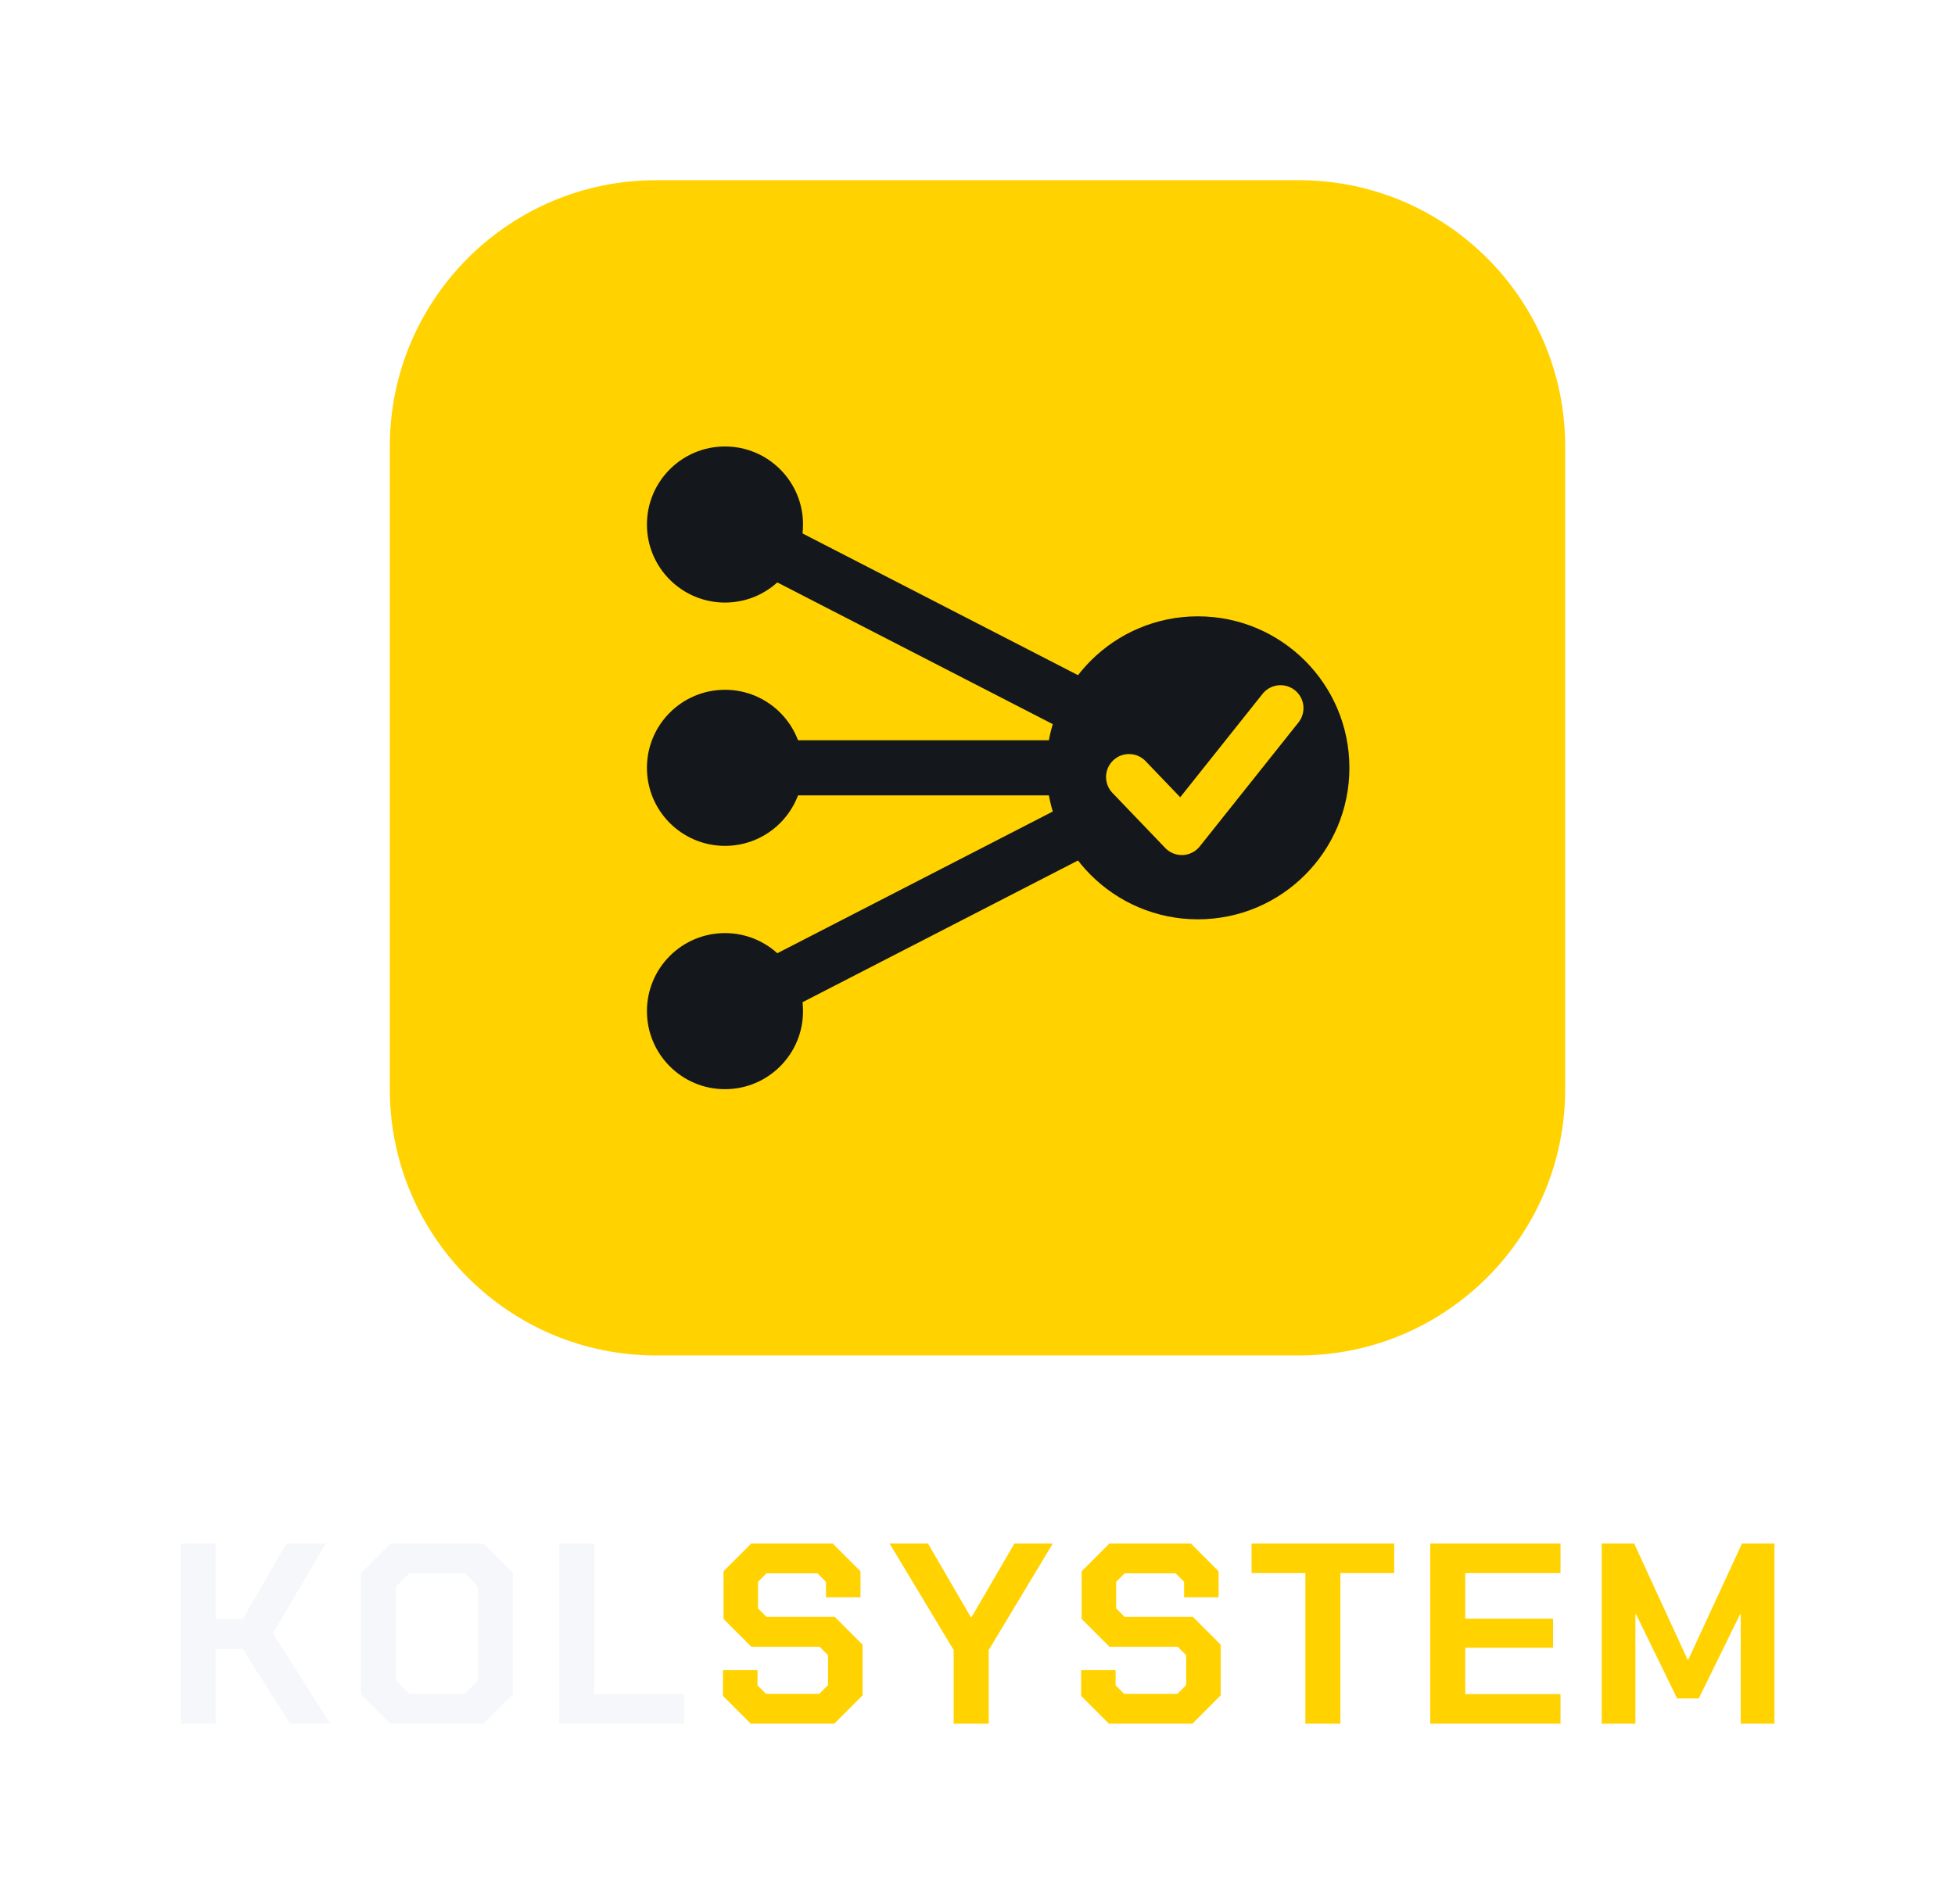
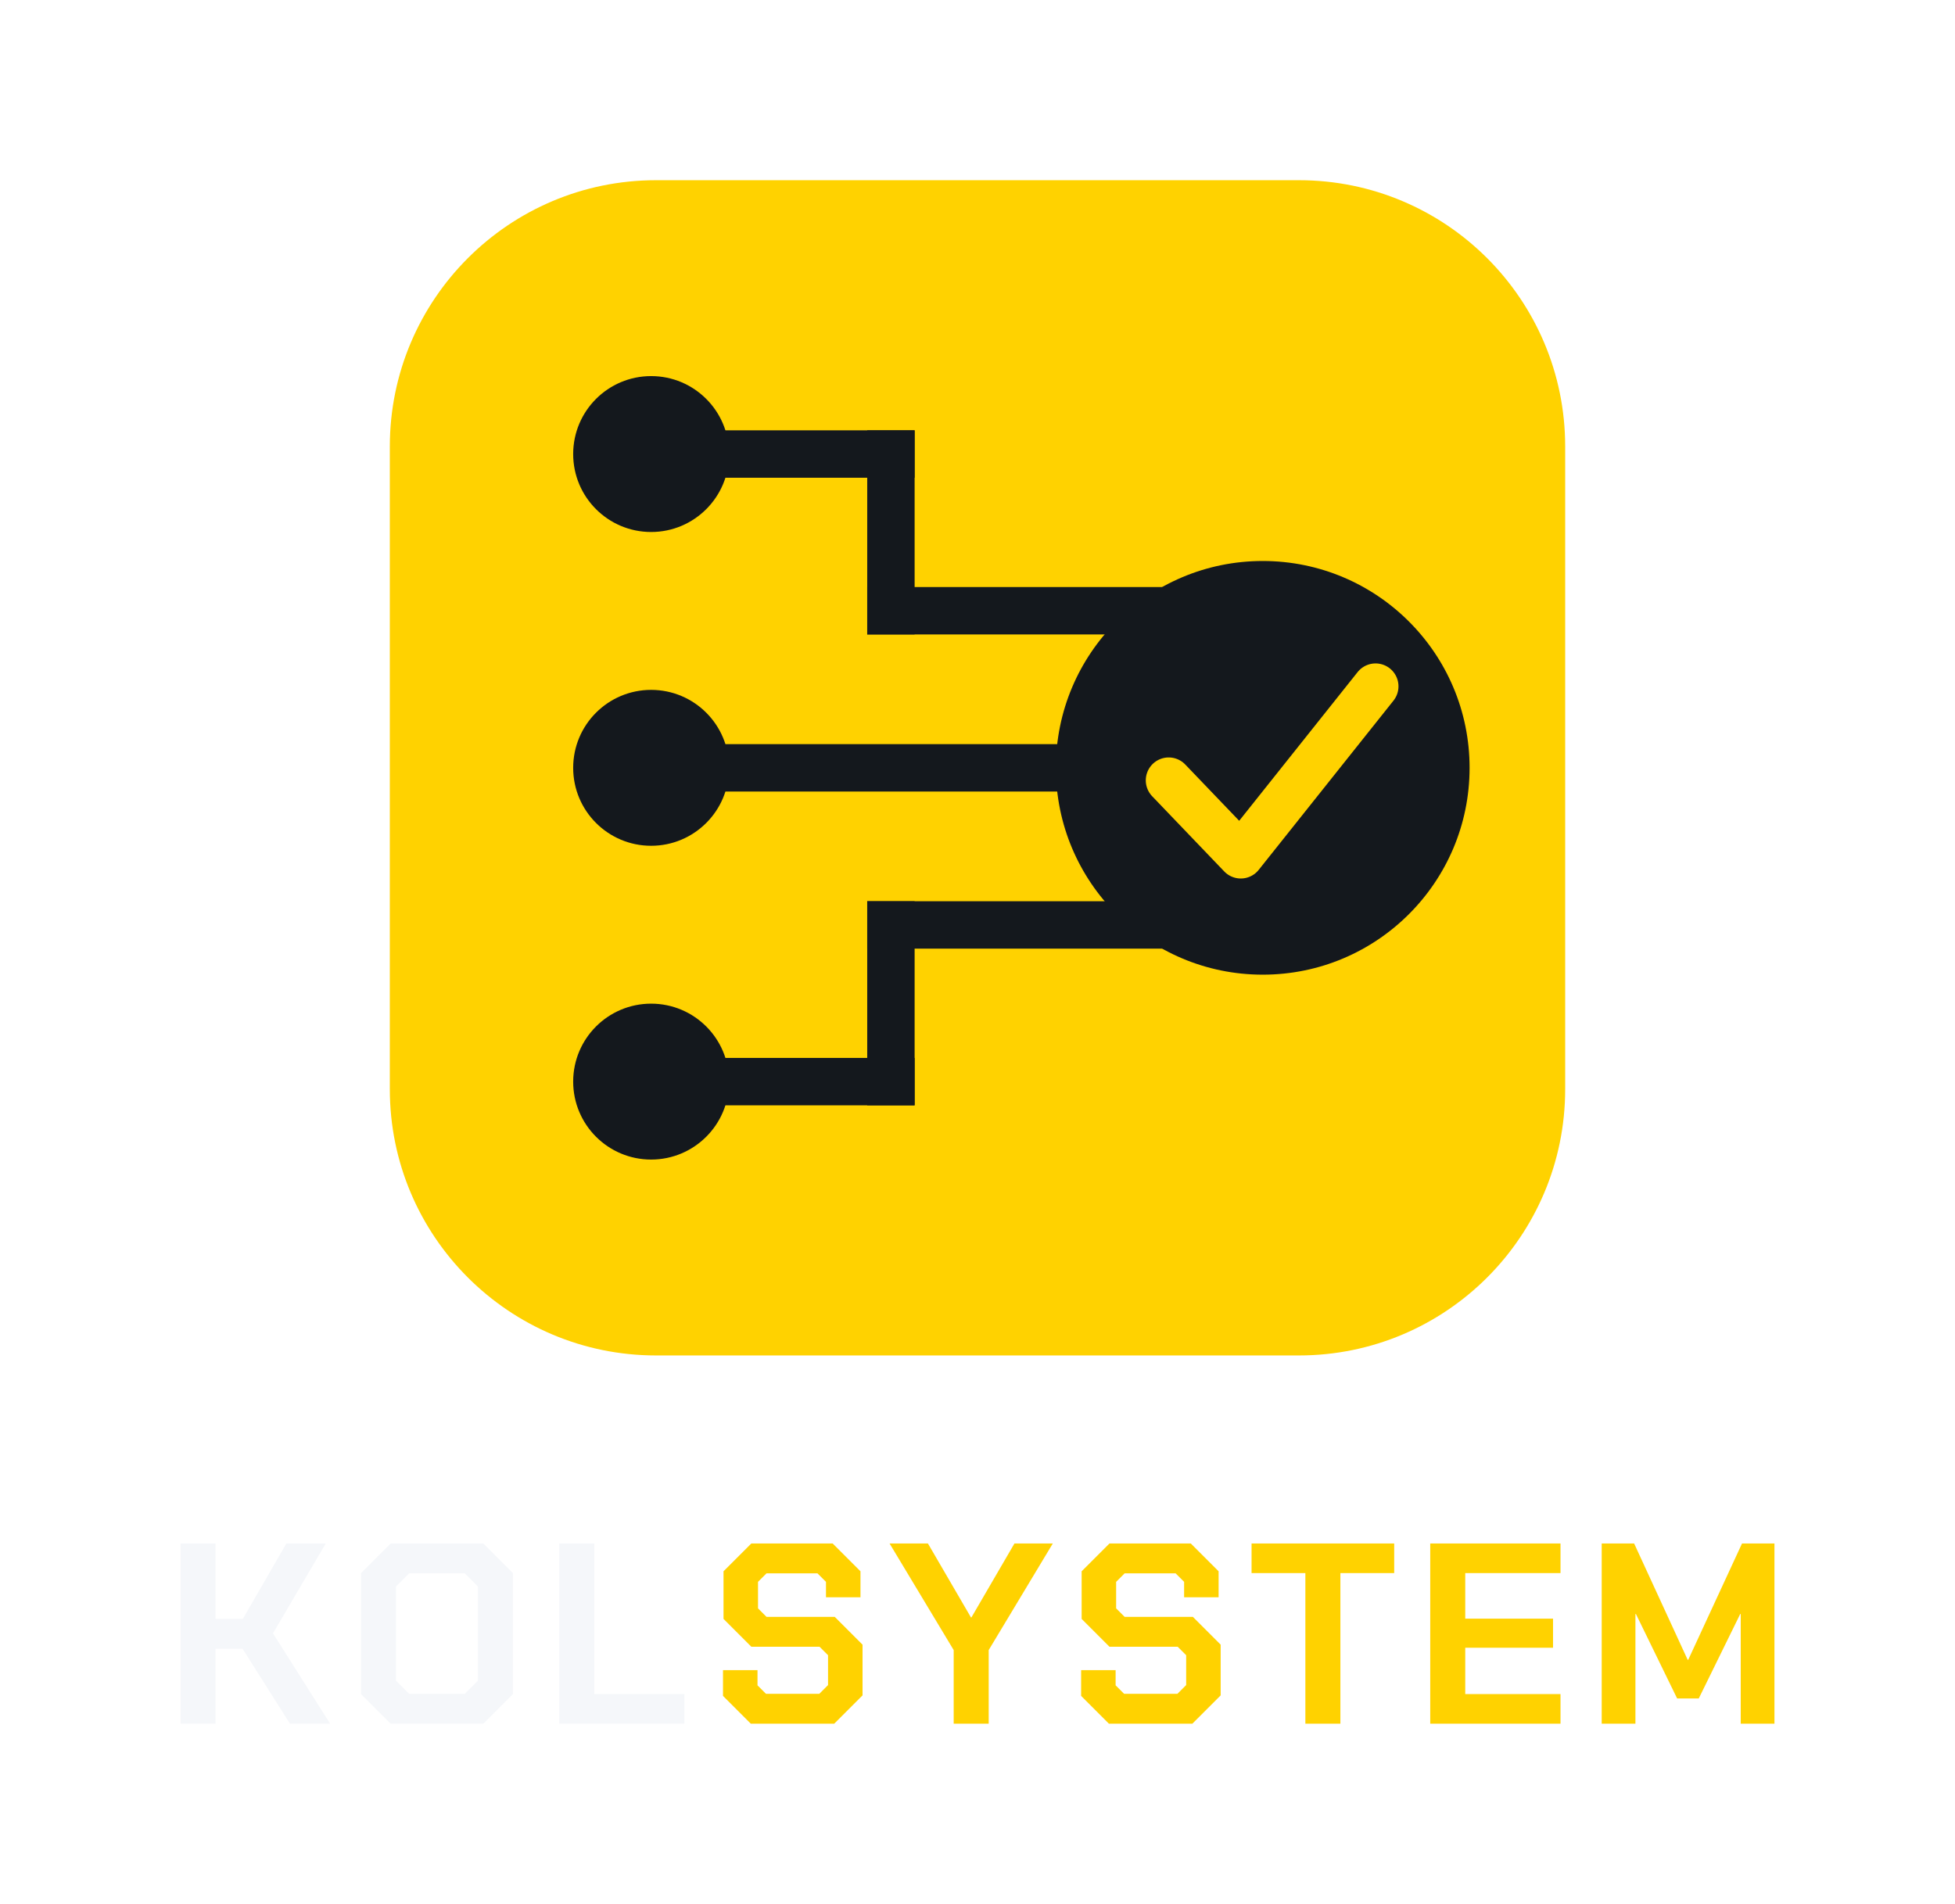
<svg xmlns="http://www.w3.org/2000/svg" width="499" height="486" viewBox="0 0 499 486" role="img" aria-label="KOLSYSTEM">
  <g transform="translate(99.50 46.00) scale(0.585938)">
    <rect width="512" height="512" rx="116" fill="#FFD200" />
-     <g stroke="#14181d" stroke-width="24" stroke-linecap="round">
-       <line x1="146" y1="150" x2="352" y2="256" />
-       <line x1="146" y1="256" x2="352" y2="256" />
-       <line x1="146" y1="362" x2="352" y2="256" />
+     <g fill="#14181d">
+       <rect x="113.83" y="108.97" width="114.77" height="20.65" />
+       <rect x="207.96" y="108.97" width="20.65" height="88.91" />
+       <rect x="207.96" y="177.24" width="142.04" height="20.65" />
+       <rect x="113.83" y="245.68" width="236.17" height="20.65" />
+       <rect x="113.83" y="382.38" width="114.77" height="20.65" />
+       <rect x="207.96" y="314.12" width="20.65" height="88.91" />
+       <rect x="207.96" y="314.12" width="142.04" height="20.65" />
+       <circle cx="113.83" cy="119.3" r="33.96" />
+       <circle cx="113.83" cy="256" r="33.96" />
+       <circle cx="113.83" cy="392.7" r="33.96" />
    </g>
-     <g fill="#14181d">
-       <circle cx="146" cy="150" r="34" />
-       <circle cx="146" cy="256" r="34" />
-       <circle cx="146" cy="362" r="34" />
-     </g>
-     <circle cx="352" cy="256" r="66" fill="#14181d" />
-     <path d="M322 260 345 284 388 230" fill="none" stroke="#FFD200" stroke-width="20" stroke-linecap="round" stroke-linejoin="round" />
+     <circle cx="380.25" cy="256" r="90.11" fill="#14181d" />
+     <path d="M339.29 261.46 370.69 294.23 429.4 220.5" fill="none" stroke="#FFD200" stroke-width="19.97" stroke-linecap="round" stroke-linejoin="round" />
  </g>
  <g transform="translate(41.81 394.00) scale(0.065714)">
    <path fill="#f5f7fa" d="M65 0H201V293H307L476 0H629L424 349L646 700H490L306 409H201V700H65Z M766 585V115L881 0H1241L1356 115V585L1241 700H881ZM1169 584 1220 533V167L1169 116H953L902 167V533L953 584Z M1536 0H1672V585H2022V700H1536Z" />
    <path fill="#FFD200" transform="translate(-410 0)" d="M2582 592V492H2716V551L2749 584H2956L2990 550V434L2957 401H2692L2584 293V108L2692 0H3008L3116 108V209H2982V149L2949 116H2751L2718 149V252L2751 285H3016L3124 393V590L3014 700H2690Z M3478 414 3229 0H3378L3545 287H3547L3714 0H3863L3614 414V700H3478Z M3973 592V492H4107V551L4140 584H4347L4381 550V434L4348 401H4083L3975 293V108L4083 0H4399L4507 108V209H4373V149L4340 116H4142L4109 149V252L4142 285H4407L4515 393V590L4405 700H4081Z M4844 115H4635V0H5189V115H4980V700H4844Z M5329 0H5835V115H5465V292H5806V405H5465V585H5835V700H5329Z M5995 0H6121L6329 452H6331L6540 0H6666V700H6535V274H6533L6372 602H6288L6128 274H6126V700H5995Z" />
  </g>
</svg>
